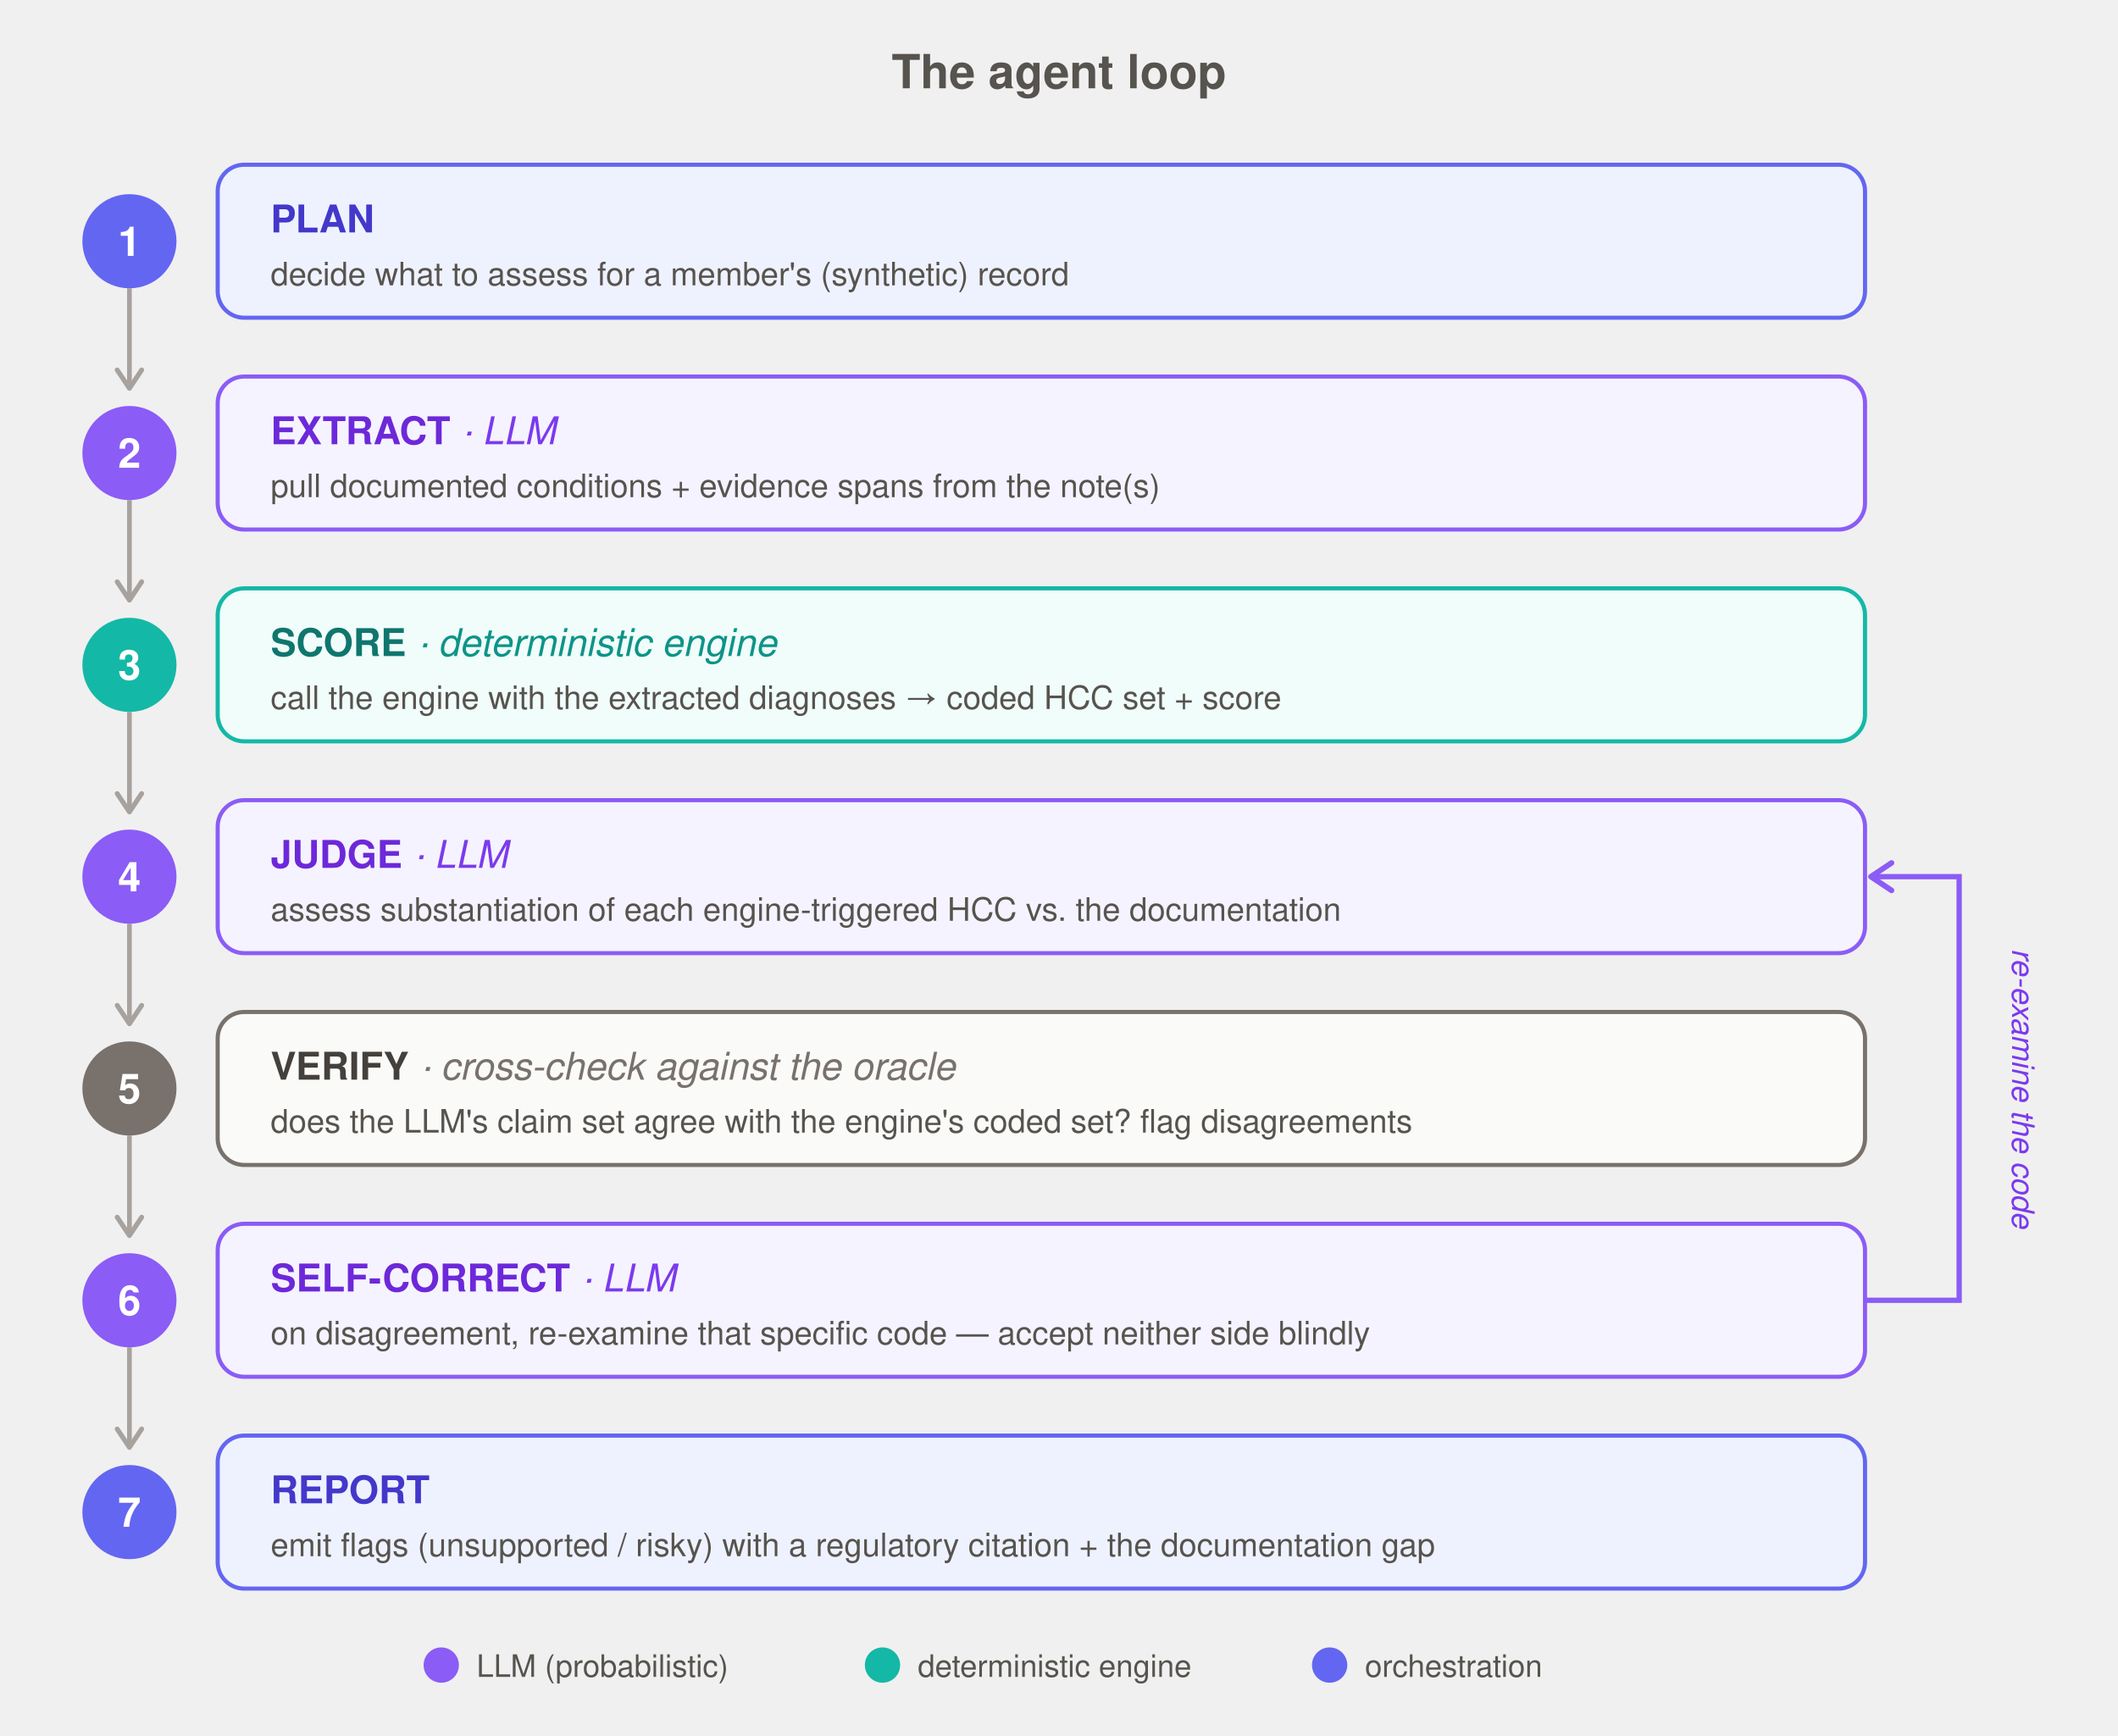
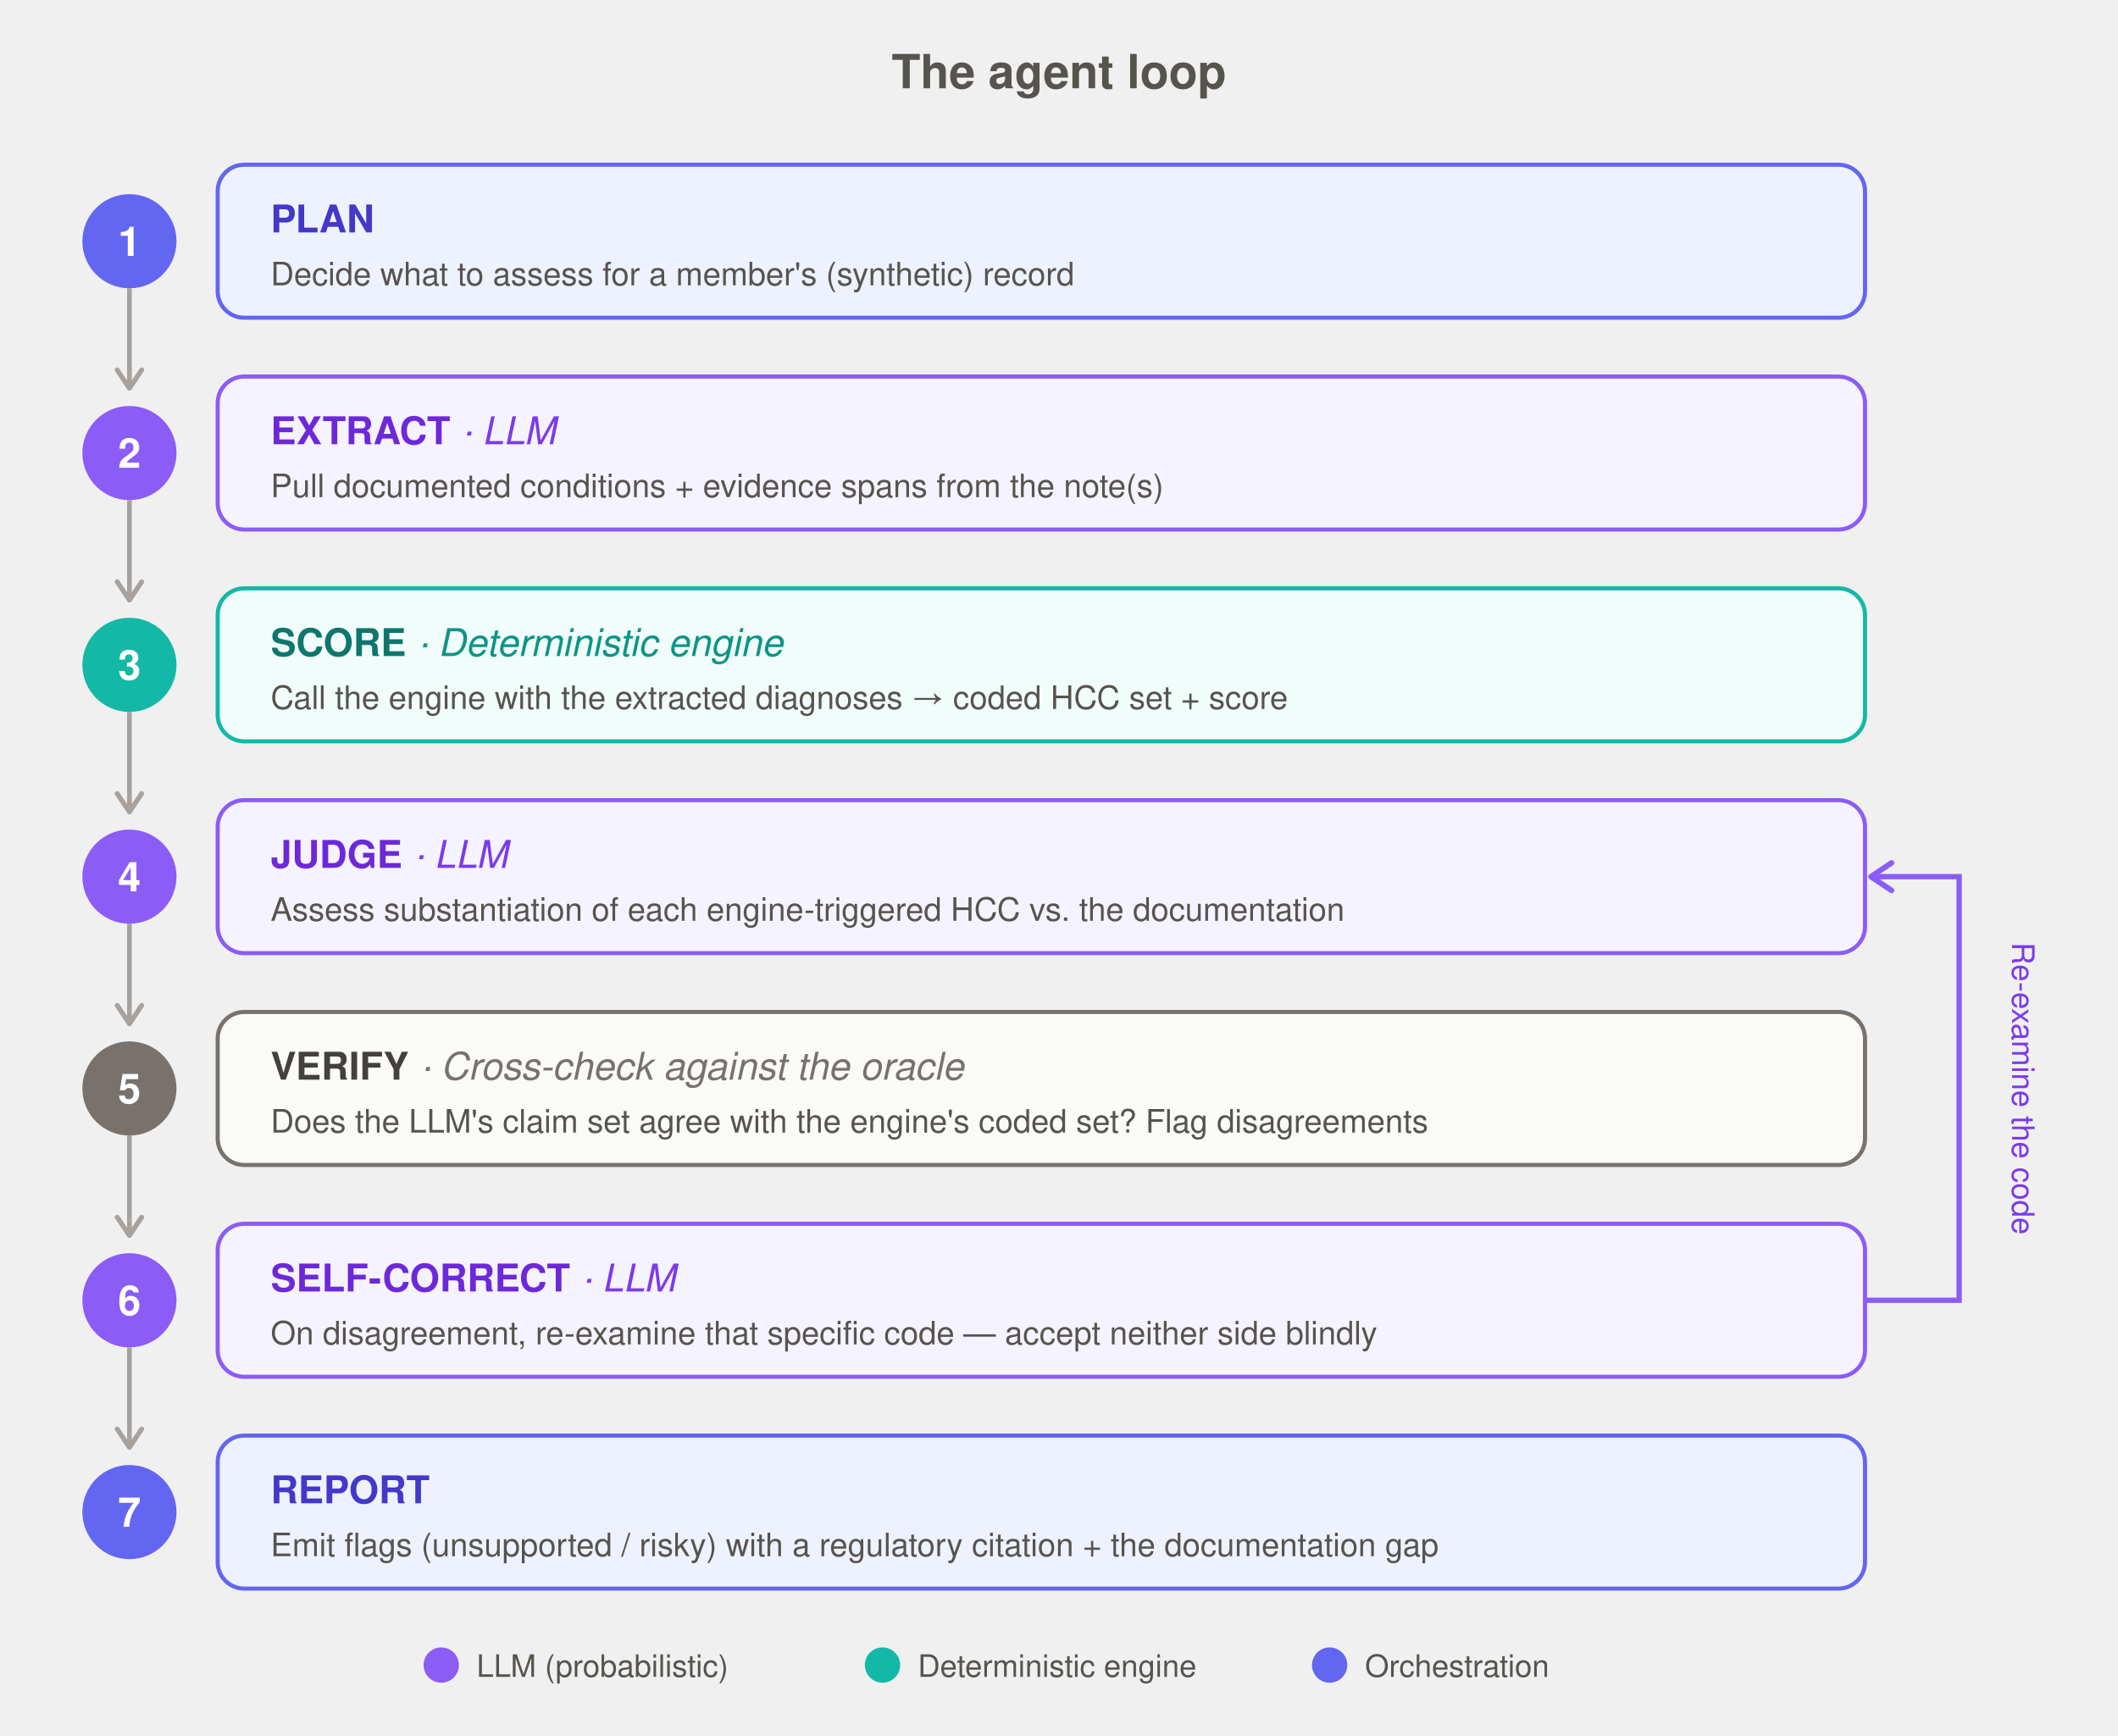
<svg xmlns="http://www.w3.org/2000/svg" width="100%" viewBox="0 0 720 590" role="img" font-family="-apple-system, BlinkMacSystemFont, 'Segoe UI', Helvetica, Arial, sans-serif">
  <defs>
    <marker id="ah" viewBox="0 0 10 10" refX="8" refY="5" markerWidth="6.5" markerHeight="6.5" orient="auto-start-reverse">
      <path d="M2 1L8 5L2 9" fill="none" stroke="context-stroke" stroke-width="1.6" stroke-linecap="round" stroke-linejoin="round" />
    </marker>
  </defs>
  <text x="360" y="30" text-anchor="middle" font-size="16" font-weight="600" fill="#57534e">The agent loop</text>
  <g stroke="#a8a29e" stroke-width="1.6" fill="none">
    <path d="M44 98 L44 132" marker-end="url(#ah)" />
    <path d="M44 170 L44 204" marker-end="url(#ah)" />
    <path d="M44 242 L44 276" marker-end="url(#ah)" />
    <path d="M44 314 L44 348" marker-end="url(#ah)" />
    <path d="M44 386 L44 420" marker-end="url(#ah)" />
    <path d="M44 458 L44 492" marker-end="url(#ah)" />
  </g>
  <path d="M634 442 L666 442 L666 298 L636 298" fill="none" stroke="#8b5cf6" stroke-width="1.8" marker-end="url(#ah)" />
-   <text x="684" y="370" text-anchor="middle" font-size="10.5" font-style="italic" fill="#7c3aed" transform="rotate(90 684 370)">re-examine the code</text>
+   <text x="684" y="370" text-anchor="middle" font-size="10.5" fill="#7c3aed" transform="rotate(90 684 370)">Re-examine the code</text>
  <circle cx="44" cy="82" r="16" fill="#6366f1" />
  <text x="44" y="87" text-anchor="middle" font-size="14" font-weight="700" fill="#fff">1</text>
  <rect x="74" y="56" width="560" height="52" rx="9" fill="#eef2ff" stroke="#6366f1" stroke-width="1.4" />
  <text x="92" y="79" font-size="13" font-weight="600" fill="#4338ca">PLAN</text>
-   <text x="92" y="97" font-size="11" fill="#57534e">decide what to assess for a member's (synthetic) record</text>
+   <text x="92" y="97" font-size="11" fill="#57534e">Decide what to assess for a member's (synthetic) record</text>
  <circle cx="44" cy="154" r="16" fill="#8b5cf6" />
  <text x="44" y="159" text-anchor="middle" font-size="14" font-weight="700" fill="#fff">2</text>
  <rect x="74" y="128" width="560" height="52" rx="9" fill="#f5f3ff" stroke="#8b5cf6" stroke-width="1.4" />
  <text x="92" y="151" font-size="13" font-weight="600" fill="#6d28d9">EXTRACT <tspan font-weight="400" font-style="italic" fill="#7c3aed">· LLM</tspan>
  </text>
-   <text x="92" y="169" font-size="11" fill="#57534e">pull documented conditions + evidence spans from the note(s)</text>
+   <text x="92" y="169" font-size="11" fill="#57534e">Pull documented conditions + evidence spans from the note(s)</text>
  <circle cx="44" cy="226" r="16" fill="#14b8a6" />
  <text x="44" y="231" text-anchor="middle" font-size="14" font-weight="700" fill="#fff">3</text>
  <rect x="74" y="200" width="560" height="52" rx="9" fill="#f0fdfa" stroke="#14b8a6" stroke-width="1.4" />
-   <text x="92" y="223" font-size="13" font-weight="600" fill="#0f766e">SCORE <tspan font-weight="400" font-style="italic" fill="#0d9488">· deterministic engine</tspan>
+   <text x="92" y="223" font-size="13" font-weight="600" fill="#0f766e">SCORE <tspan font-weight="400" font-style="italic" fill="#0d9488">· Deterministic engine</tspan>
  </text>
-   <text x="92" y="241" font-size="11" fill="#57534e">call the engine with the extracted diagnoses → coded HCC set + score</text>
+   <text x="92" y="241" font-size="11" fill="#57534e">Call the engine with the extracted diagnoses → coded HCC set + score</text>
  <circle cx="44" cy="298" r="16" fill="#8b5cf6" />
  <text x="44" y="303" text-anchor="middle" font-size="14" font-weight="700" fill="#fff">4</text>
  <rect x="74" y="272" width="560" height="52" rx="9" fill="#f5f3ff" stroke="#8b5cf6" stroke-width="1.4" />
  <text x="92" y="295" font-size="13" font-weight="600" fill="#6d28d9">JUDGE <tspan font-weight="400" font-style="italic" fill="#7c3aed">· LLM</tspan>
  </text>
-   <text x="92" y="313" font-size="11" fill="#57534e">assess substantiation of each engine-triggered HCC vs. the documentation</text>
+   <text x="92" y="313" font-size="11" fill="#57534e">Assess substantiation of each engine-triggered HCC vs. the documentation</text>
  <circle cx="44" cy="370" r="16" fill="#78716c" />
  <text x="44" y="375" text-anchor="middle" font-size="14" font-weight="700" fill="#fff">5</text>
  <rect x="74" y="344" width="560" height="52" rx="9" fill="#fafaf9" stroke="#78716c" stroke-width="1.4" />
-   <text x="92" y="367" font-size="13" font-weight="600" fill="#44403c">VERIFY <tspan font-weight="400" font-style="italic" fill="#78716c">· cross-check against the oracle</tspan>
+   <text x="92" y="367" font-size="13" font-weight="600" fill="#44403c">VERIFY <tspan font-weight="400" font-style="italic" fill="#78716c">· Cross-check against the oracle</tspan>
  </text>
-   <text x="92" y="385" font-size="11" fill="#57534e">does the LLM's claim set agree with the engine's coded set? flag disagreements</text>
+   <text x="92" y="385" font-size="11" fill="#57534e">Does the LLM's claim set agree with the engine's coded set? Flag disagreements</text>
  <circle cx="44" cy="442" r="16" fill="#8b5cf6" />
  <text x="44" y="447" text-anchor="middle" font-size="14" font-weight="700" fill="#fff">6</text>
  <rect x="74" y="416" width="560" height="52" rx="9" fill="#f5f3ff" stroke="#8b5cf6" stroke-width="1.4" />
  <text x="92" y="439" font-size="13" font-weight="600" fill="#6d28d9">SELF-CORRECT <tspan font-weight="400" font-style="italic" fill="#7c3aed">· LLM</tspan>
  </text>
-   <text x="92" y="457" font-size="11" fill="#57534e">on disagreement, re-examine that specific code — accept neither side blindly</text>
+   <text x="92" y="457" font-size="11" fill="#57534e">On disagreement, re-examine that specific code — accept neither side blindly</text>
  <circle cx="44" cy="514" r="16" fill="#6366f1" />
  <text x="44" y="519" text-anchor="middle" font-size="14" font-weight="700" fill="#fff">7</text>
  <rect x="74" y="488" width="560" height="52" rx="9" fill="#eef2ff" stroke="#6366f1" stroke-width="1.4" />
  <text x="92" y="511" font-size="13" font-weight="600" fill="#4338ca">REPORT</text>
-   <text x="92" y="529" font-size="11" fill="#57534e">emit flags (unsupported / risky) with a regulatory citation + the documentation gap</text>
+   <text x="92" y="529" font-size="11" fill="#57534e">Emit flags (unsupported / risky) with a regulatory citation + the documentation gap</text>
  <circle cx="150" cy="566" r="6" fill="#8b5cf6" />
  <text x="162" y="570" font-size="10.5" fill="#57534e">LLM (probabilistic)</text>
  <circle cx="300" cy="566" r="6" fill="#14b8a6" />
-   <text x="312" y="570" font-size="10.5" fill="#57534e">deterministic engine</text>
+   <text x="312" y="570" font-size="10.5" fill="#57534e">Deterministic engine</text>
  <circle cx="452" cy="566" r="6" fill="#6366f1" />
-   <text x="464" y="570" font-size="10.5" fill="#57534e">orchestration</text>
+   <text x="464" y="570" font-size="10.5" fill="#57534e">Orchestration</text>
</svg>
